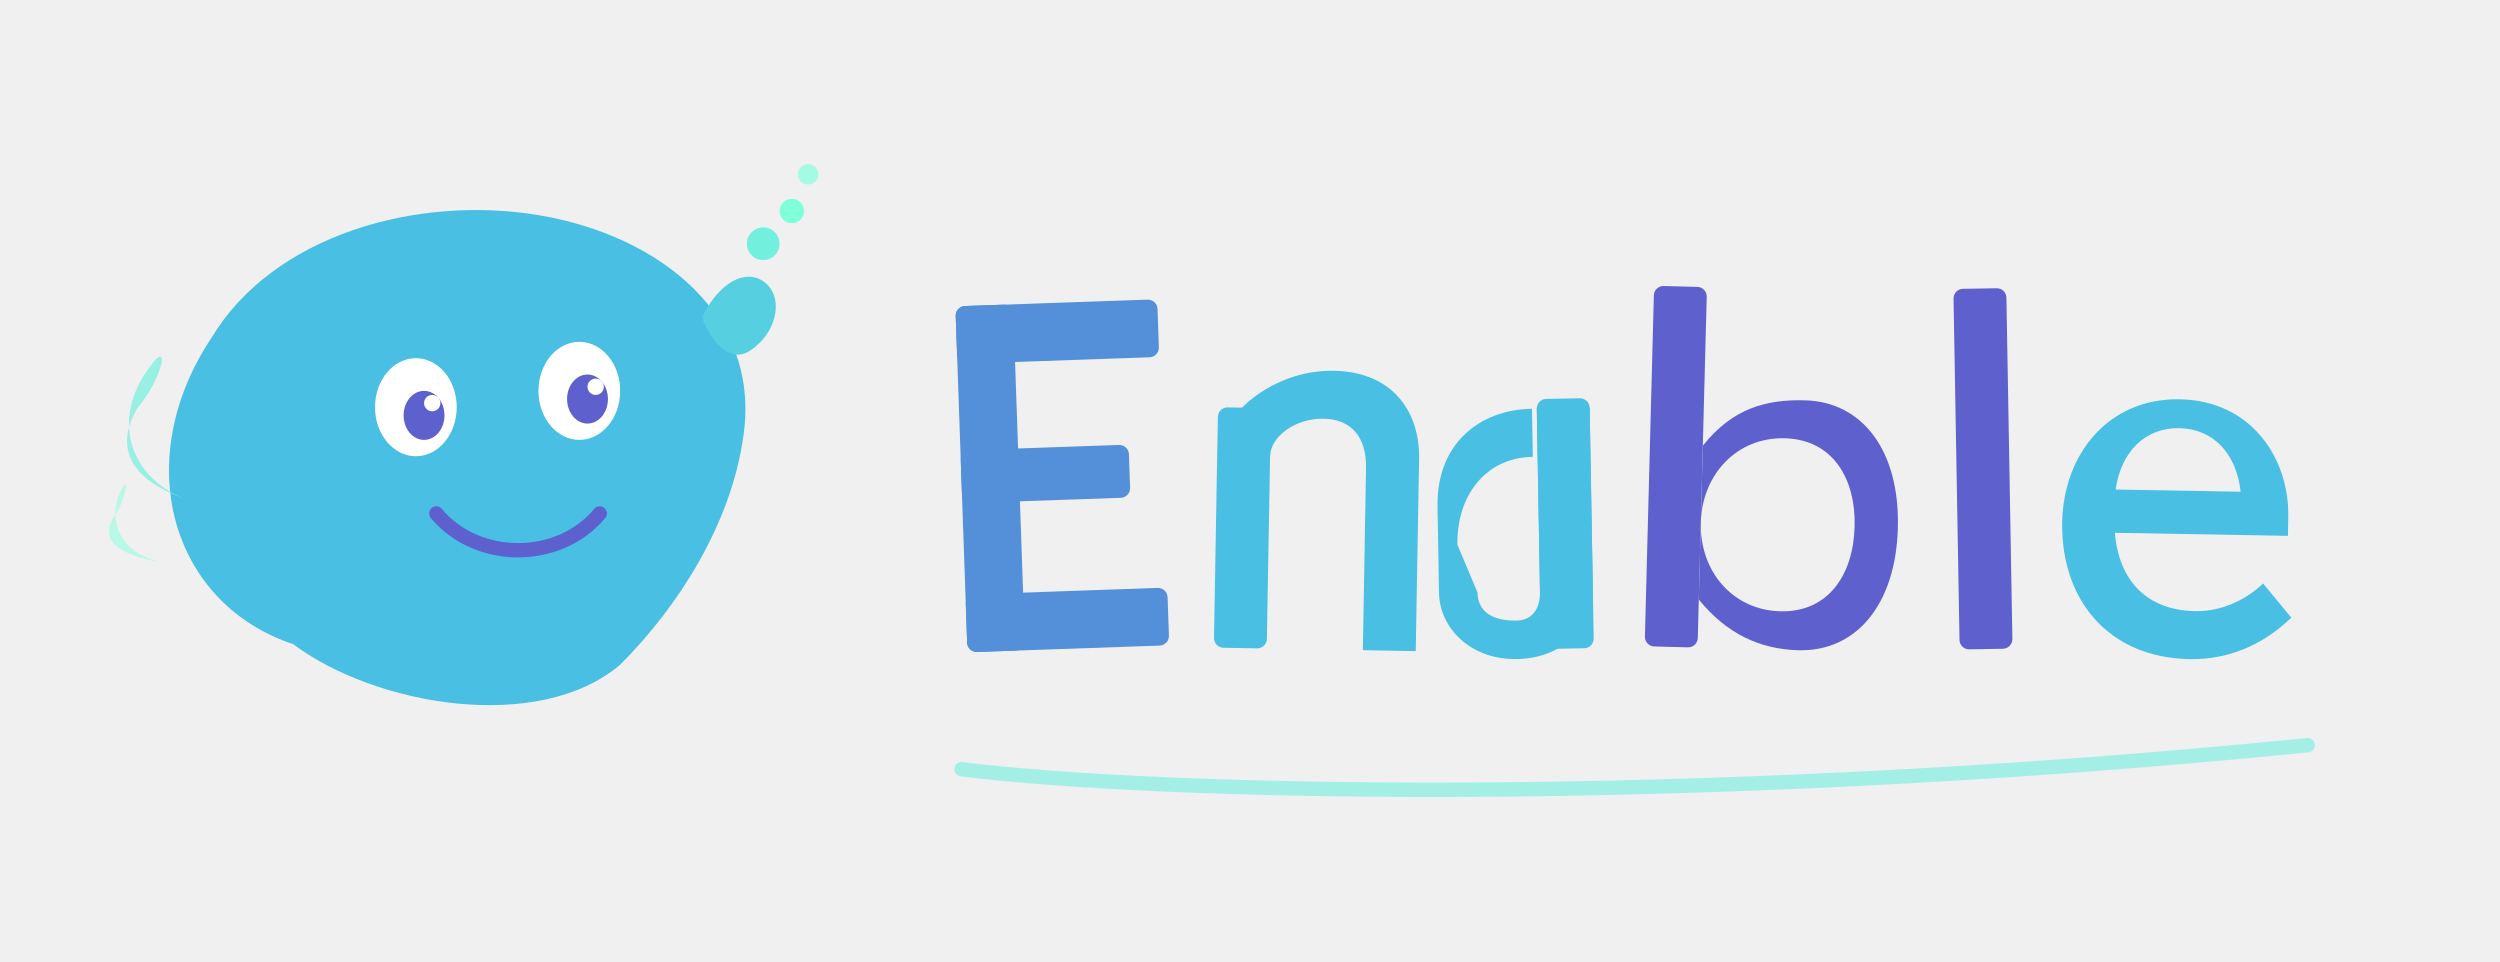
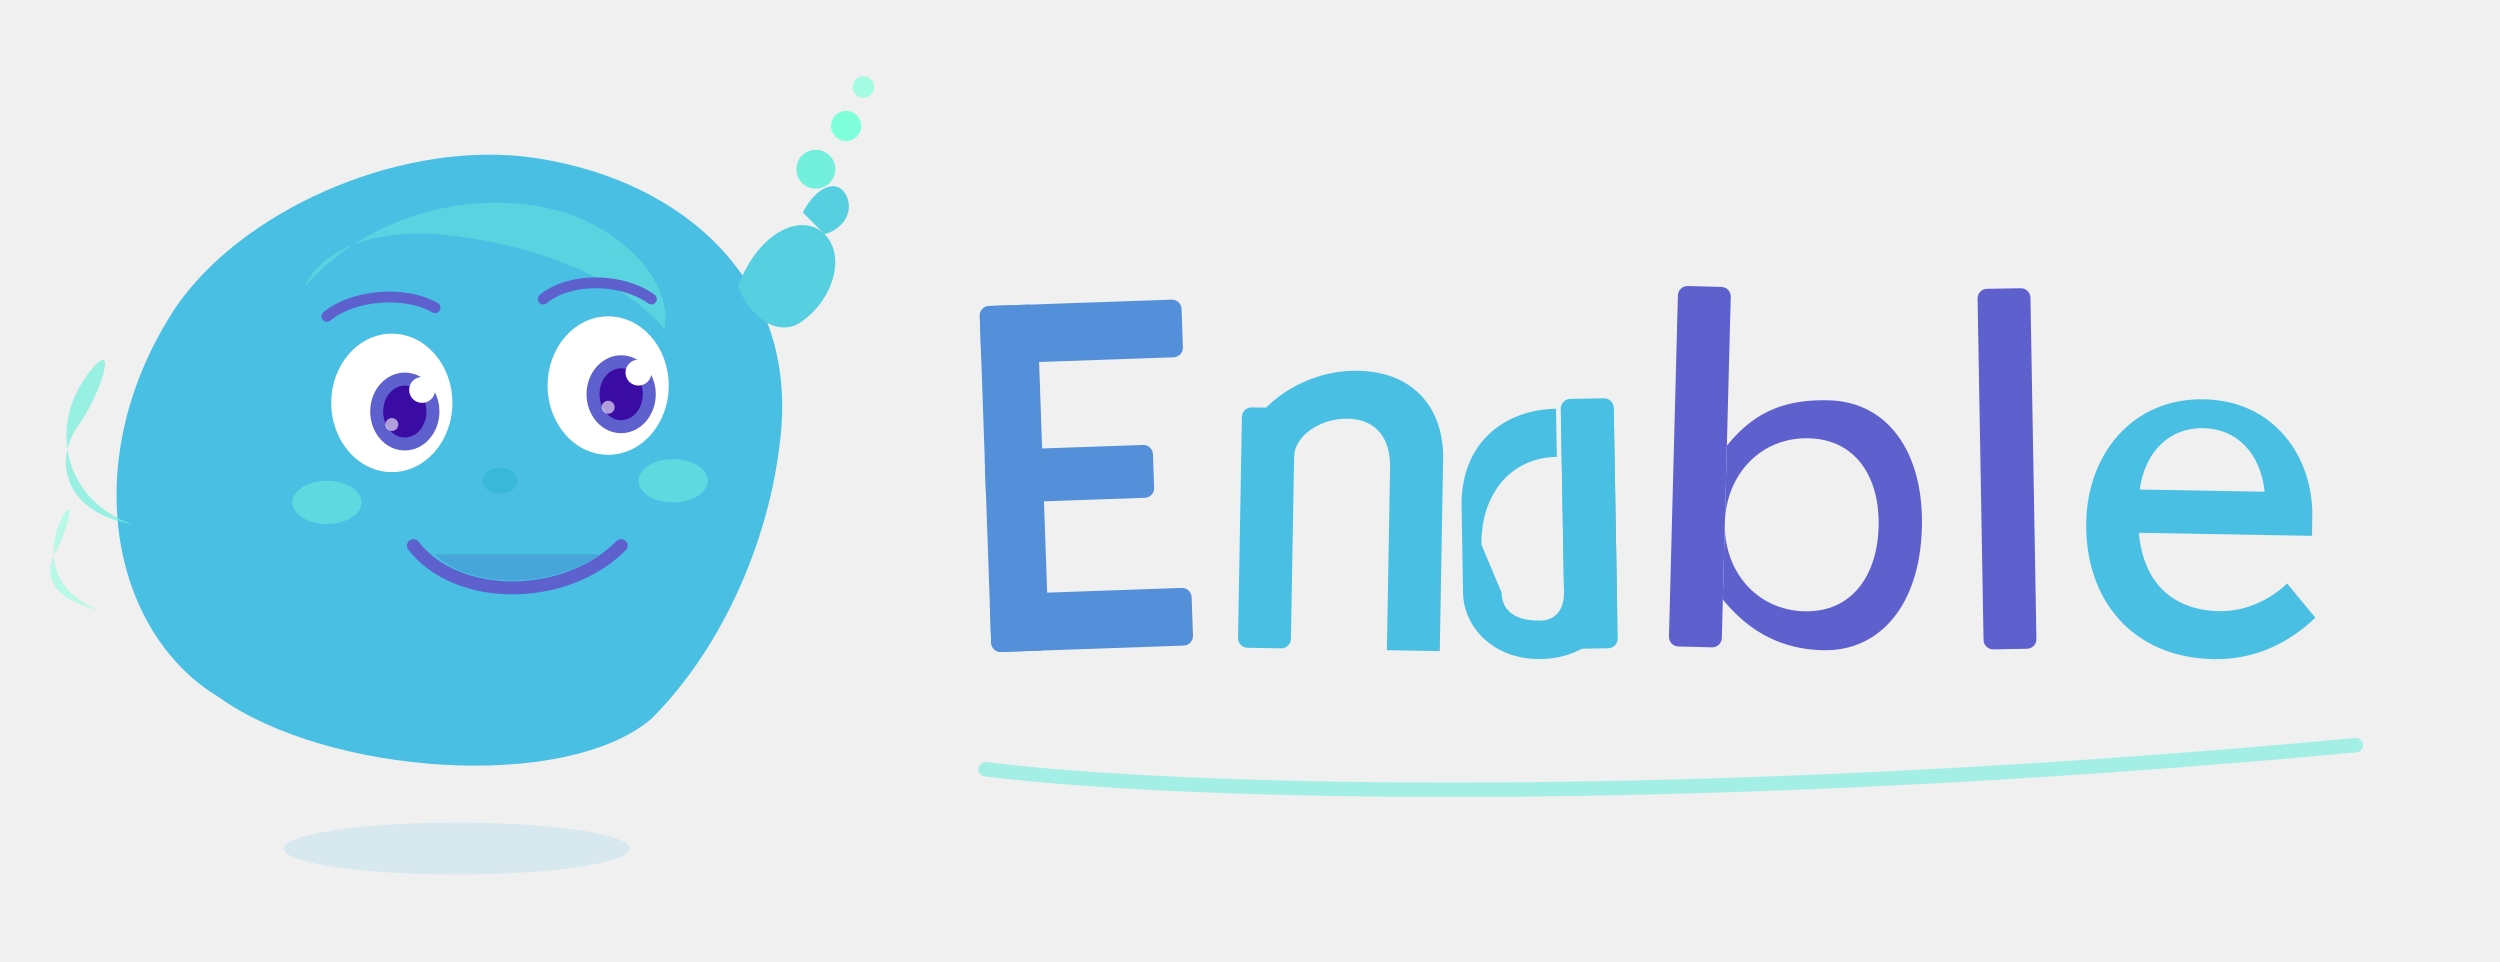
<svg xmlns="http://www.w3.org/2000/svg" viewBox="0 0 520 200" width="520" height="200">
-   <g transform="translate(10, 15) scale(0.85)">
-     <path d="M60 140 C30 130, 20 95, 40 65 C55 40, 90 30, 120 35 C150 40, 175 60, 170 90 C167 110, 155 130, 140 145 C120 162, 80 155, 60 140 Z" fill="#48BFE3" />
-     <path d="M35 105 C20 100, 15 85, 25 72 C30 65, 28 75, 22 82 C16 92, 20 100, 35 105 Z" fill="#72EFDD" opacity="0.7" />
-     <path d="M28 120 C18 118, 14 110, 18 102 C20 98, 19 105, 16 109 C13 114, 16 118, 28 120 Z" fill="#80FFDB" opacity="0.5" />
-     <ellipse cx="90" cy="82" rx="10" ry="12" fill="white" />
-     <ellipse cx="92" cy="84" rx="5" ry="6" fill="#5E60CE" />
-     <circle cx="94" cy="81" r="2" fill="white" />
-     <ellipse cx="130" cy="78" rx="10" ry="12" fill="white" />
-     <ellipse cx="132" cy="80" rx="5" ry="6" fill="#5E60CE" />
-     <circle cx="134" cy="77" r="2" fill="white" />
-     <path d="M95 108 C105 120, 125 120, 135 108" fill="none" stroke="#5E60CE" stroke-width="3.5" stroke-linecap="round" />
-     <path d="M160 60 C165 50, 172 48, 176 52 C180 56, 178 64, 172 68 C168 71, 163 68, 160 60 Z" fill="#56CFE1" />
-     <circle cx="175" cy="42" r="4" fill="#72EFDD" />
-     <circle cx="182" cy="34" r="3" fill="#80FFDB" />
-     <circle cx="186" cy="25" r="2.5" fill="#80FFDB" opacity="0.7" />
+   <g transform="translate(5, 10) scale(0.9)">
+     <ellipse cx="100" cy="185" rx="40" ry="6" fill="#48BFE3" opacity="0.15" />
+     <path d="M45 150 C20 135, 12 95, 35 60 C50 38, 85 22, 115 25 C150 29, 178 52, 175 88 C173 112, 162 138, 145 155 C125 172, 70 168, 45 150 Z" fill="#48BFE3" />
+     <path d="M65 55 C80 38, 105 32, 125 38 C140 43, 150 55, 148 65 C140 55, 120 45, 95 43 C78 42, 68 48, 65 55 Z" fill="#72EFDD" opacity="0.4" />
+     <path d="M25 110 C10 105, 5 88, 15 75 C22 66, 18 80, 12 88 C6 98, 12 108, 25 110 Z" fill="#72EFDD" opacity="0.7" />
+     <path d="M18 130 C8 127, 4 118, 9 108 C12 103, 10 112, 7 117 C4 123, 8 128, 18 130 Z" fill="#80FFDB" opacity="0.5" />
+     <path d="M70 62 C76 57, 88 56, 95 60" fill="none" stroke="#5E60CE" stroke-width="2.5" stroke-linecap="round" />
+     <path d="M120 58 C126 53, 138 53, 145 58" fill="none" stroke="#5E60CE" stroke-width="2.5" stroke-linecap="round" />
+     <ellipse cx="85" cy="82" rx="14" ry="16" fill="white" />
+     <ellipse cx="88" cy="84" rx="8" ry="9" fill="#5E60CE" />
+     <ellipse cx="88" cy="84" rx="5" ry="6" fill="#3A0CA3" />
+     <circle cx="92" cy="79" r="3" fill="white" />
+     <circle cx="85" cy="87" r="1.5" fill="white" opacity="0.6" />
+     <ellipse cx="135" cy="78" rx="14" ry="16" fill="white" />
+     <ellipse cx="138" cy="80" rx="8" ry="9" fill="#5E60CE" />
+     <ellipse cx="138" cy="80" rx="5" ry="6" fill="#3A0CA3" />
+     <circle cx="142" cy="75" r="3" fill="white" />
+     <circle cx="135" cy="83" r="1.5" fill="white" opacity="0.6" />
+     <ellipse cx="110" cy="100" rx="4" ry="3" fill="#3AB8D8" />
+     <path d="M90 115 C100 128, 125 128, 138 115" fill="none" stroke="#5E60CE" stroke-width="3" stroke-linecap="round" />
+     <path d="M95 117 C103 125, 122 125, 133 117" fill="#3A0CA3" opacity="0.15" />
+     <ellipse cx="70" cy="105" rx="8" ry="5" fill="#80FFDB" opacity="0.4" />
+     <ellipse cx="150" cy="100" rx="8" ry="5" fill="#80FFDB" opacity="0.4" />
+     <path d="M165 55 C170 42, 180 38, 185 43 C190 48, 187 58, 180 63 C175 67, 168 63, 165 55 Z" fill="#56CFE1" />
+     <path d="M180 38 C183 32, 188 30, 190 34 C192 38, 189 42, 185 43" fill="#56CFE1" />
+     <circle cx="183" cy="28" r="4.5" fill="#72EFDD" />
+     <circle cx="190" cy="18" r="3.5" fill="#80FFDB" />
+     <circle cx="194" cy="9" r="2.5" fill="#80FFDB" opacity="0.7" />
  </g>
-   <g transform="translate(195, 55)">
+   <g transform="translate(200, 55)">
    <g transform="rotate(-2, 25, 45)">
      <rect x="5" y="8" width="12" height="72" rx="2" fill="#5390D9" />
      <rect x="5" y="8" width="42" height="12" rx="2" fill="#5390D9" />
      <rect x="5" y="38" width="35" height="11" rx="2" fill="#5390D9" />
      <rect x="5" y="68" width="42" height="12" rx="2" fill="#5390D9" />
    </g>
    <g transform="rotate(1, 75, 50)">
      <rect x="58" y="30" width="11" height="50" rx="2" fill="#48BFE3" />
      <path d="M63 30 C63 30, 70 22, 82 22 C94 22, 100 30, 100 40 L100 80 L89 80 L89 42 C89 36, 86 32, 80 32 C74 32, 69 36, 69 40" fill="#48BFE3" />
    </g>
    <g transform="rotate(-1, 125, 50)">
      <path d="M108 58 C108 48, 114 40, 124 40 L124 30 C113 30, 104 37, 104 50 L104 68 C104 75, 110 82, 120 82 C130 82, 136 75, 136 68 L136 30 L125 30 L125 68 C125 72, 123 74, 120 74 C115 74, 112 72, 112 68 L108 58 Z" fill="#48BFE3" />
      <rect x="125" y="28" width="11" height="52" rx="2" fill="#48BFE3" />
    </g>
    <g transform="rotate(1.5, 170, 45)">
      <rect x="148" y="5" width="11" height="75" rx="2" fill="#5E60CE" />
      <path d="M159 38 C165 30, 172 28, 180 28 C192 28, 200 38, 200 54 C200 70, 192 80, 180 80 C172 80, 165 77, 159 70 Z M159 54 C159 64, 166 72, 176 72 C186 72, 191 64, 191 54 C191 44, 186 36, 176 36 C166 36, 159 44, 159 54 Z" fill="#5E60CE" />
    </g>
    <g transform="rotate(-1, 218, 45)">
      <rect x="212" y="5" width="11" height="75" rx="2" fill="#5E60CE" />
    </g>
    <g transform="rotate(1, 255, 50)">
      <path d="M234 54 C234 40, 243 28, 258 28 C273 28, 281 40, 281 52 L281 56 L245 56 C246 66, 252 72, 262 72 C268 72, 273 69, 276 66 L282 73 C277 78, 270 82, 261 82 C244 82, 234 70, 234 54 Z M245 47 L271 47 C270 39, 265 34, 258 34 C251 34, 246 39, 245 47 Z" fill="#48BFE3" />
    </g>
  </g>
-   <path d="M200 160 C240 165, 350 168, 480 155" fill="none" stroke="#72EFDD" stroke-width="3" stroke-linecap="round" opacity="0.6" />
+   <path d="M205 160 C245 165, 350 168, 490 155" fill="none" stroke="#72EFDD" stroke-width="3" stroke-linecap="round" opacity="0.6" />
</svg>
